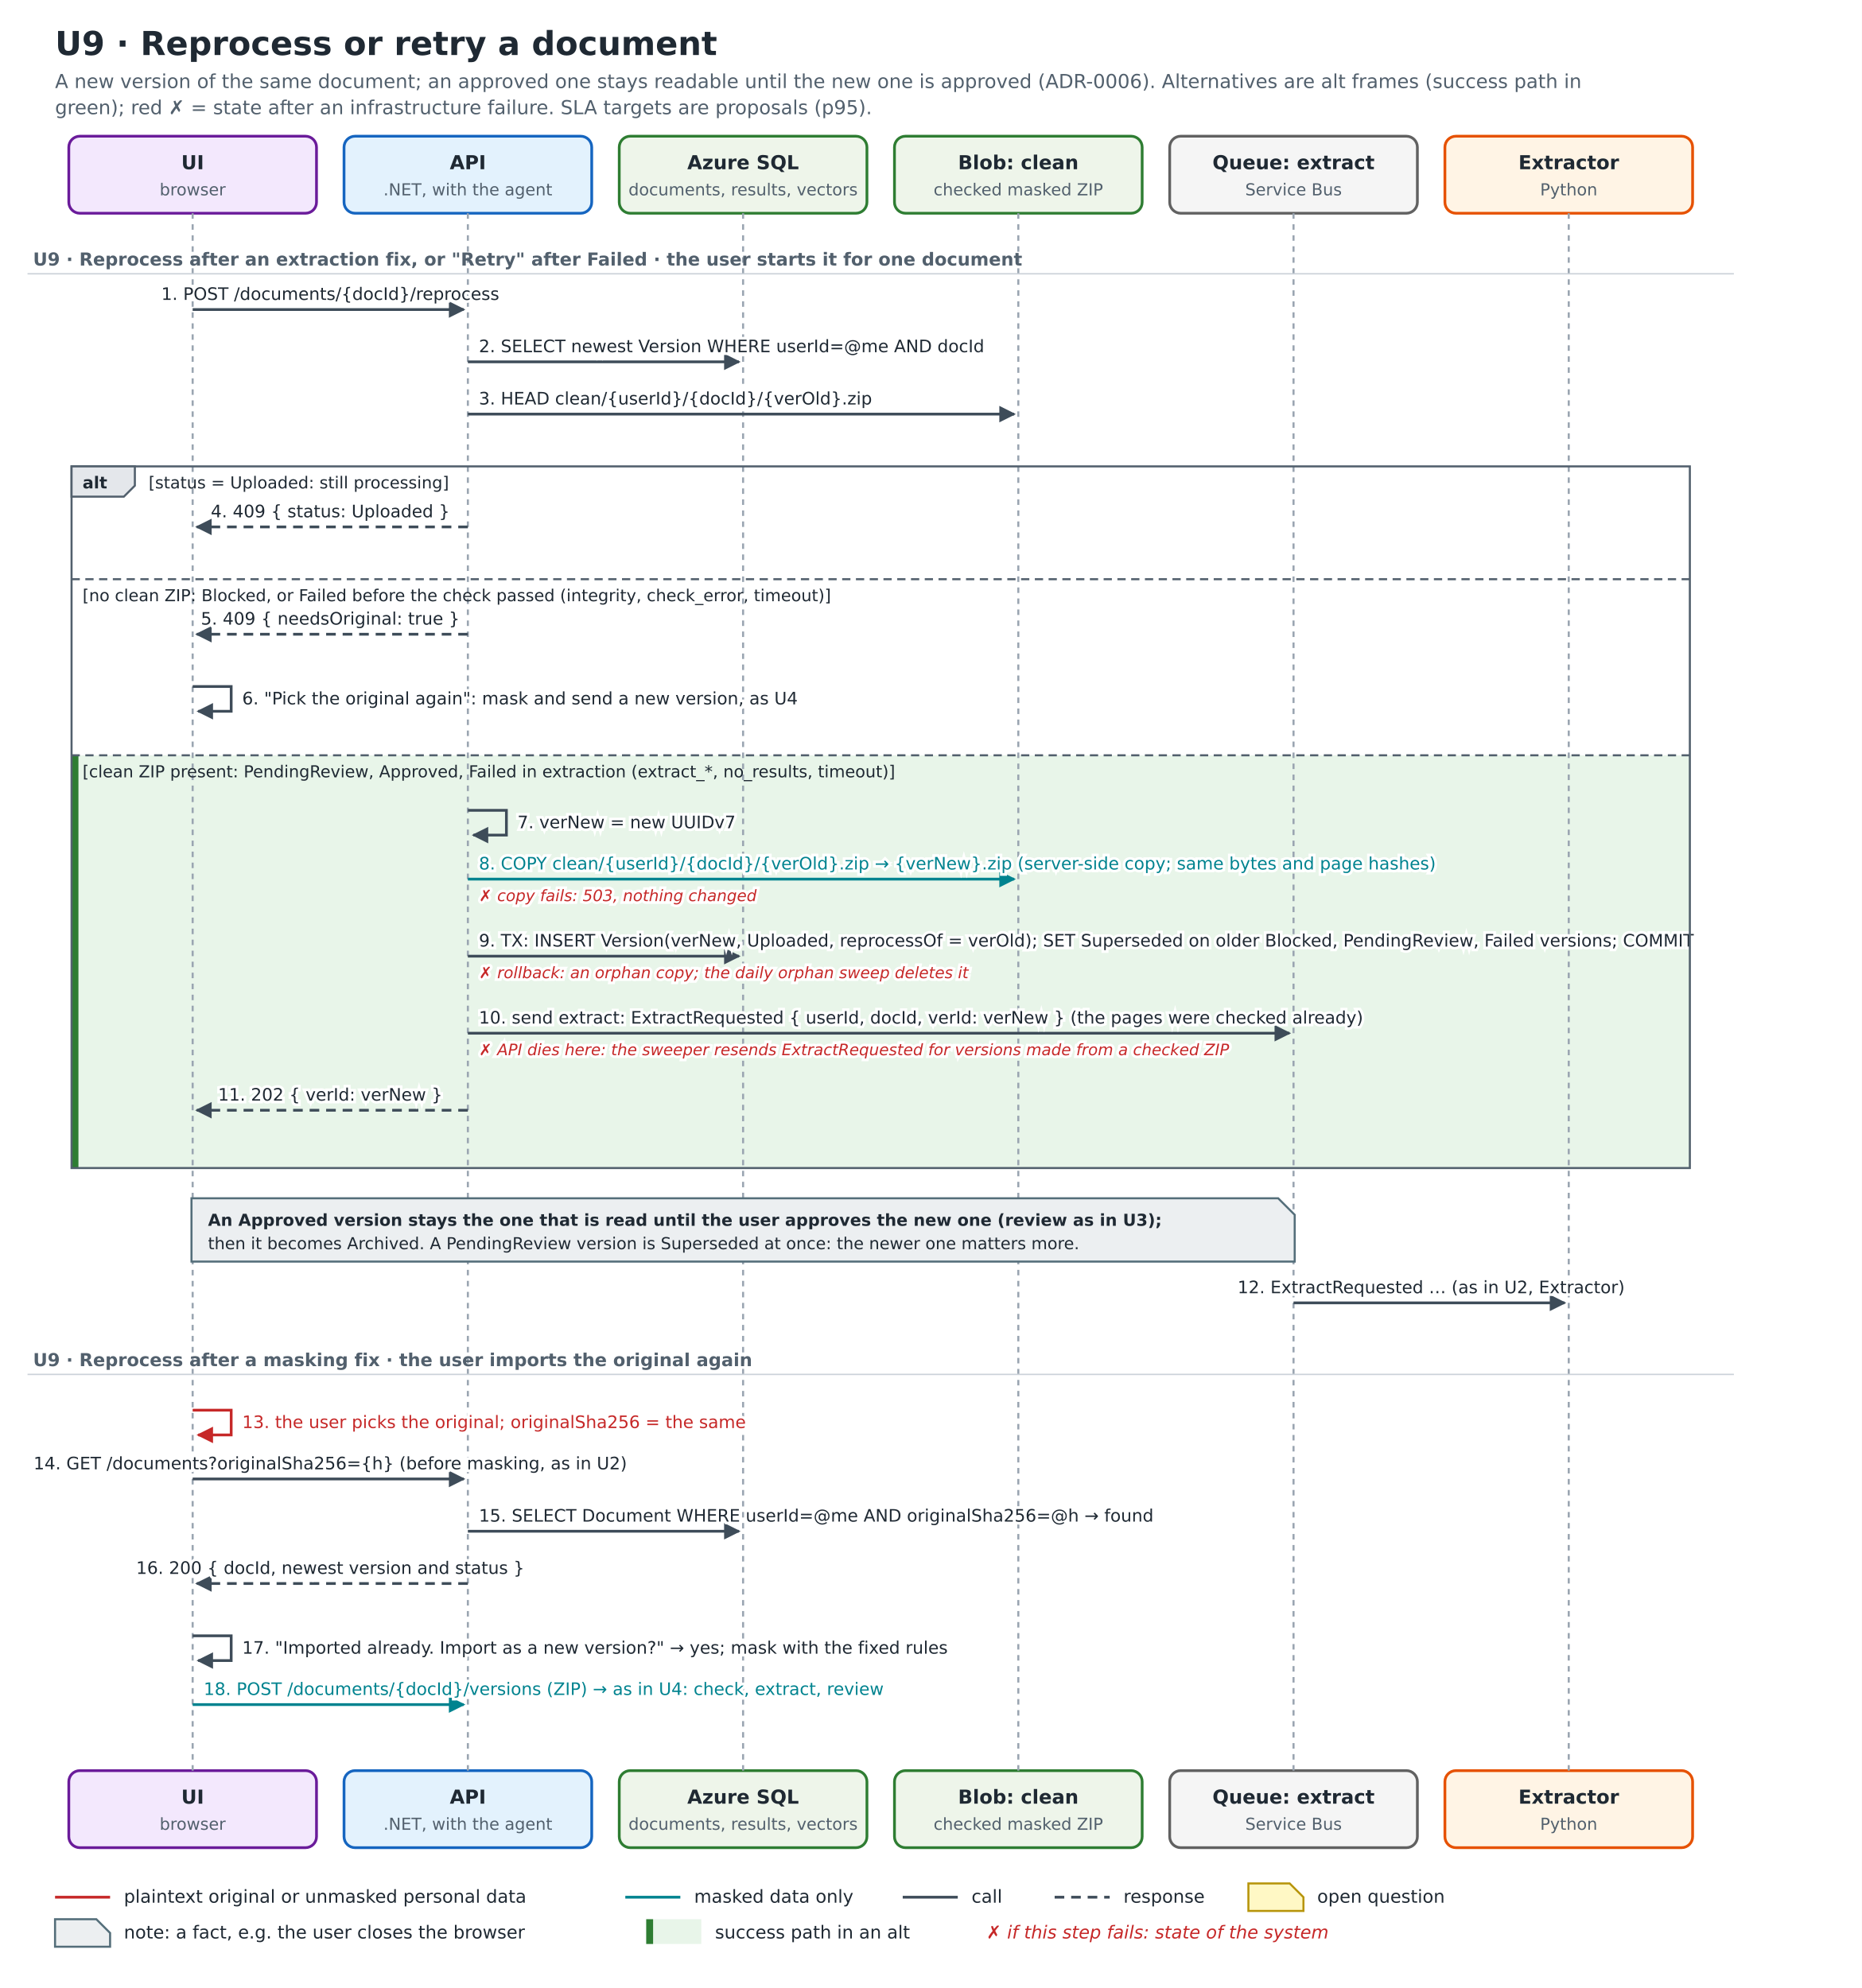
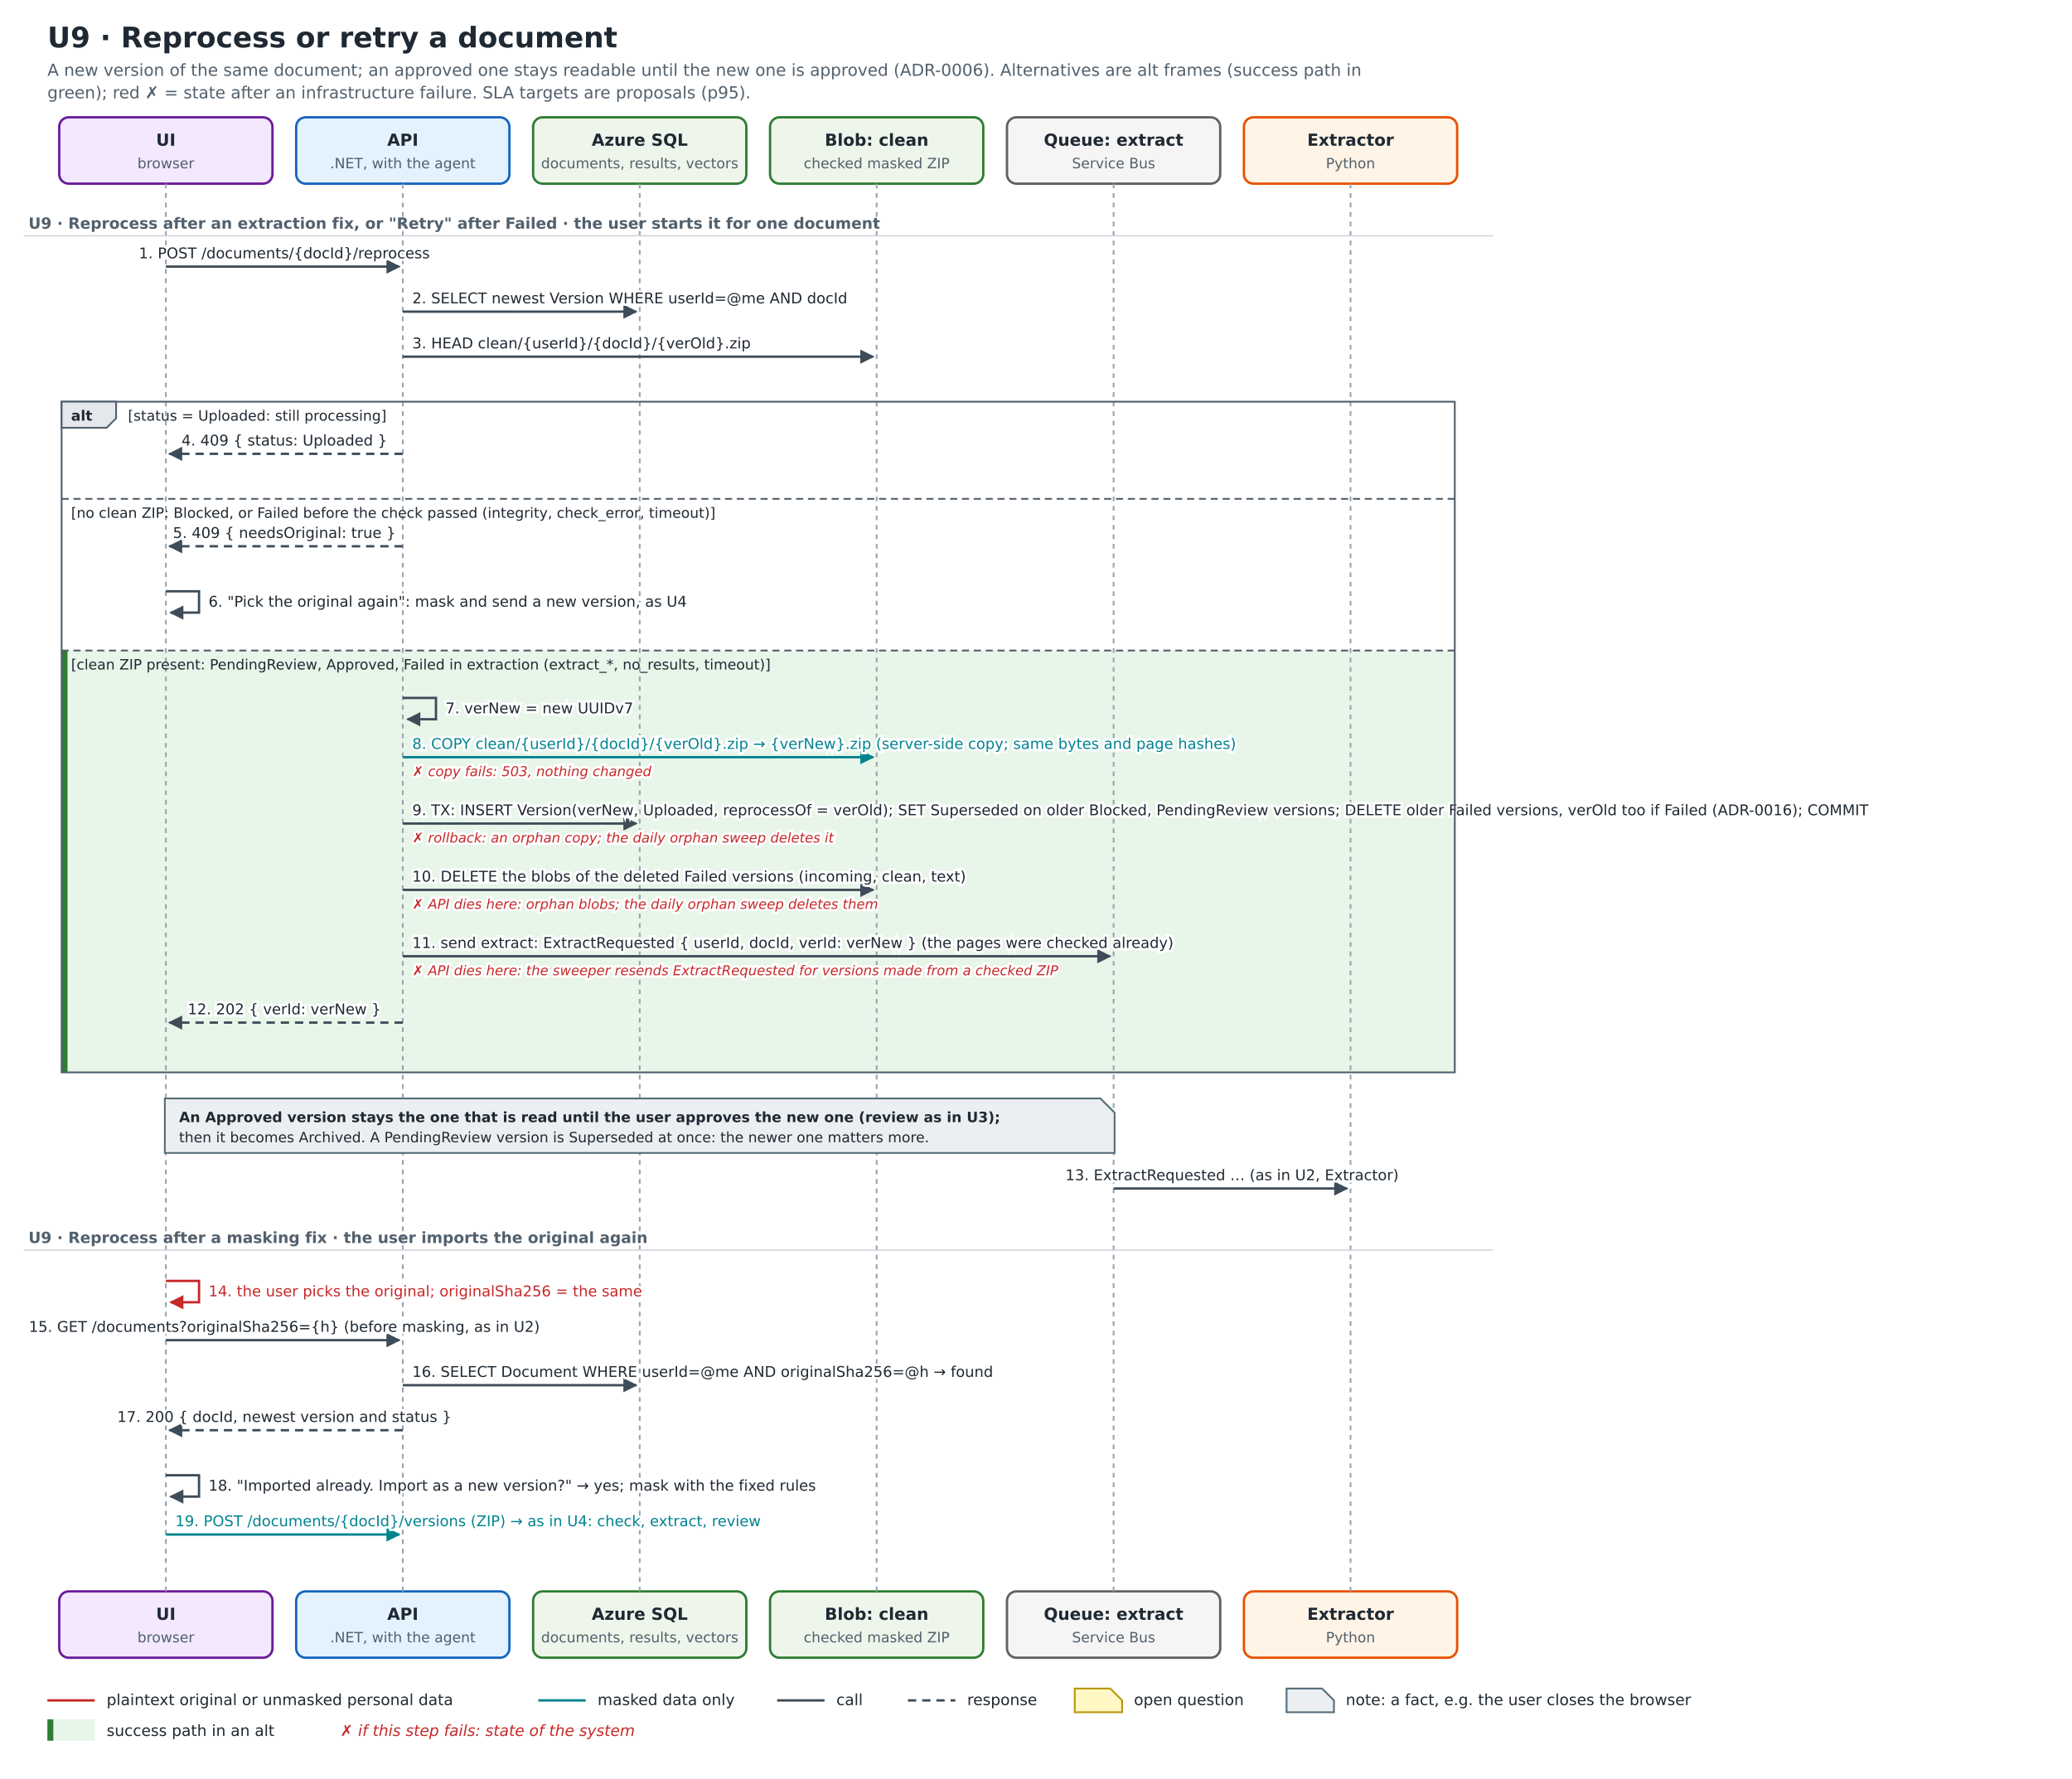
- <svg xmlns="http://www.w3.org/2000/svg" width="1353" height="1445" viewBox="0 0 1353 1445" font-family="DejaVu Sans, Arial, sans-serif">
+ <svg xmlns="http://www.w3.org/2000/svg" width="1749" height="1501" viewBox="0 0 1749 1501" font-family="DejaVu Sans, Arial, sans-serif">
  <defs>
    <marker id="a-raw" viewBox="0 0 10 10" refX="9" refY="5" markerWidth="6" markerHeight="6" orient="auto-start-reverse">
      <path d="M0 0 L10 5 L0 10 z" fill="#c62828" />
    </marker>
    <marker id="a-masked" viewBox="0 0 10 10" refX="9" refY="5" markerWidth="6" markerHeight="6" orient="auto-start-reverse">
      <path d="M0 0 L10 5 L0 10 z" fill="#00838f" />
    </marker>
    <marker id="a-normal" viewBox="0 0 10 10" refX="9" refY="5" markerWidth="6" markerHeight="6" orient="auto-start-reverse">
      <path d="M0 0 L10 5 L0 10 z" fill="#3e4c59" />
    </marker>
  </defs>
  <rect width="100%" height="100%" fill="#ffffff" />
  <text x="40" y="40" font-size="24" font-weight="bold" fill="#1f2933">U9 · Reprocess or retry a document</text>
  <text x="40" y="64" font-size="14" fill="#52606d">A new version of the same document; an approved one stays readable until the new one is approved (ADR-0006). Alternatives are alt frames (success path in</text>
  <text x="40" y="83" font-size="14" fill="#52606d">green); red ✗ = state after an infrastructure failure. SLA targets are proposals (p95).</text>
  <rect x="52" y="339" width="1176" height="82" fill="#ffffff" />
  <rect x="52" y="421" width="1176" height="128" fill="#ffffff" />
-   <rect x="52" y="549" width="1176" height="300" fill="#e8f5e9" />
-   <rect x="52" y="549" width="5" height="300" fill="#2e7d32" />
+   <rect x="52" y="549" width="1176" height="356" fill="#e8f5e9" />
+   <rect x="52" y="549" width="5" height="356" fill="#2e7d32" />
  <rect x="50" y="99" width="180" height="56" rx="8" fill="#f3e8fd" stroke="#6a1b9a" stroke-width="2" />
  <text x="140" y="123" text-anchor="middle" font-size="14" font-weight="bold" fill="#1f2933">UI</text>
  <text x="140" y="142" text-anchor="middle" font-size="12" fill="#52606d">browser</text>
-   <rect x="50" y="1287" width="180" height="56" rx="8" fill="#f3e8fd" stroke="#6a1b9a" stroke-width="2" />
-   <text x="140" y="1311" text-anchor="middle" font-size="14" font-weight="bold" fill="#1f2933">UI</text>
-   <text x="140" y="1330" text-anchor="middle" font-size="12" fill="#52606d">browser</text>
-   <line x1="140" y1="155" x2="140" y2="1287" stroke="#9aa5b1" stroke-width="1.5" stroke-dasharray="4 4" />
+   <rect x="50" y="1343" width="180" height="56" rx="8" fill="#f3e8fd" stroke="#6a1b9a" stroke-width="2" />
+   <text x="140" y="1367" text-anchor="middle" font-size="14" font-weight="bold" fill="#1f2933">UI</text>
+   <text x="140" y="1386" text-anchor="middle" font-size="12" fill="#52606d">browser</text>
+   <line x1="140" y1="155" x2="140" y2="1343" stroke="#9aa5b1" stroke-width="1.5" stroke-dasharray="4 4" />
  <rect x="250" y="99" width="180" height="56" rx="8" fill="#e3f2fd" stroke="#1565c0" stroke-width="2" />
  <text x="340" y="123" text-anchor="middle" font-size="14" font-weight="bold" fill="#1f2933">API</text>
  <text x="340" y="142" text-anchor="middle" font-size="12" fill="#52606d">.NET, with the agent</text>
-   <rect x="250" y="1287" width="180" height="56" rx="8" fill="#e3f2fd" stroke="#1565c0" stroke-width="2" />
-   <text x="340" y="1311" text-anchor="middle" font-size="14" font-weight="bold" fill="#1f2933">API</text>
-   <text x="340" y="1330" text-anchor="middle" font-size="12" fill="#52606d">.NET, with the agent</text>
-   <line x1="340" y1="155" x2="340" y2="1287" stroke="#9aa5b1" stroke-width="1.5" stroke-dasharray="4 4" />
+   <rect x="250" y="1343" width="180" height="56" rx="8" fill="#e3f2fd" stroke="#1565c0" stroke-width="2" />
+   <text x="340" y="1367" text-anchor="middle" font-size="14" font-weight="bold" fill="#1f2933">API</text>
+   <text x="340" y="1386" text-anchor="middle" font-size="12" fill="#52606d">.NET, with the agent</text>
+   <line x1="340" y1="155" x2="340" y2="1343" stroke="#9aa5b1" stroke-width="1.5" stroke-dasharray="4 4" />
  <rect x="450" y="99" width="180" height="56" rx="8" fill="#eef5ea" stroke="#2e7d32" stroke-width="2" />
  <text x="540" y="123" text-anchor="middle" font-size="14" font-weight="bold" fill="#1f2933">Azure SQL</text>
  <text x="540" y="142" text-anchor="middle" font-size="12" fill="#52606d">documents, results, vectors</text>
-   <rect x="450" y="1287" width="180" height="56" rx="8" fill="#eef5ea" stroke="#2e7d32" stroke-width="2" />
-   <text x="540" y="1311" text-anchor="middle" font-size="14" font-weight="bold" fill="#1f2933">Azure SQL</text>
-   <text x="540" y="1330" text-anchor="middle" font-size="12" fill="#52606d">documents, results, vectors</text>
-   <line x1="540" y1="155" x2="540" y2="1287" stroke="#9aa5b1" stroke-width="1.5" stroke-dasharray="4 4" />
+   <rect x="450" y="1343" width="180" height="56" rx="8" fill="#eef5ea" stroke="#2e7d32" stroke-width="2" />
+   <text x="540" y="1367" text-anchor="middle" font-size="14" font-weight="bold" fill="#1f2933">Azure SQL</text>
+   <text x="540" y="1386" text-anchor="middle" font-size="12" fill="#52606d">documents, results, vectors</text>
+   <line x1="540" y1="155" x2="540" y2="1343" stroke="#9aa5b1" stroke-width="1.5" stroke-dasharray="4 4" />
  <rect x="650" y="99" width="180" height="56" rx="8" fill="#eef5ea" stroke="#2e7d32" stroke-width="2" />
  <text x="740" y="123" text-anchor="middle" font-size="14" font-weight="bold" fill="#1f2933">Blob: clean</text>
  <text x="740" y="142" text-anchor="middle" font-size="12" fill="#52606d">checked masked ZIP</text>
-   <rect x="650" y="1287" width="180" height="56" rx="8" fill="#eef5ea" stroke="#2e7d32" stroke-width="2" />
-   <text x="740" y="1311" text-anchor="middle" font-size="14" font-weight="bold" fill="#1f2933">Blob: clean</text>
-   <text x="740" y="1330" text-anchor="middle" font-size="12" fill="#52606d">checked masked ZIP</text>
-   <line x1="740" y1="155" x2="740" y2="1287" stroke="#9aa5b1" stroke-width="1.5" stroke-dasharray="4 4" />
+   <rect x="650" y="1343" width="180" height="56" rx="8" fill="#eef5ea" stroke="#2e7d32" stroke-width="2" />
+   <text x="740" y="1367" text-anchor="middle" font-size="14" font-weight="bold" fill="#1f2933">Blob: clean</text>
+   <text x="740" y="1386" text-anchor="middle" font-size="12" fill="#52606d">checked masked ZIP</text>
+   <line x1="740" y1="155" x2="740" y2="1343" stroke="#9aa5b1" stroke-width="1.5" stroke-dasharray="4 4" />
  <rect x="850" y="99" width="180" height="56" rx="8" fill="#f5f5f5" stroke="#616161" stroke-width="2" />
  <text x="940" y="123" text-anchor="middle" font-size="14" font-weight="bold" fill="#1f2933">Queue: extract</text>
  <text x="940" y="142" text-anchor="middle" font-size="12" fill="#52606d">Service Bus</text>
-   <rect x="850" y="1287" width="180" height="56" rx="8" fill="#f5f5f5" stroke="#616161" stroke-width="2" />
-   <text x="940" y="1311" text-anchor="middle" font-size="14" font-weight="bold" fill="#1f2933">Queue: extract</text>
-   <text x="940" y="1330" text-anchor="middle" font-size="12" fill="#52606d">Service Bus</text>
-   <line x1="940" y1="155" x2="940" y2="1287" stroke="#9aa5b1" stroke-width="1.5" stroke-dasharray="4 4" />
+   <rect x="850" y="1343" width="180" height="56" rx="8" fill="#f5f5f5" stroke="#616161" stroke-width="2" />
+   <text x="940" y="1367" text-anchor="middle" font-size="14" font-weight="bold" fill="#1f2933">Queue: extract</text>
+   <text x="940" y="1386" text-anchor="middle" font-size="12" fill="#52606d">Service Bus</text>
+   <line x1="940" y1="155" x2="940" y2="1343" stroke="#9aa5b1" stroke-width="1.5" stroke-dasharray="4 4" />
  <rect x="1050" y="99" width="180" height="56" rx="8" fill="#fff4e5" stroke="#e65100" stroke-width="2" />
  <text x="1140" y="123" text-anchor="middle" font-size="14" font-weight="bold" fill="#1f2933">Extractor</text>
  <text x="1140" y="142" text-anchor="middle" font-size="12" fill="#52606d">Python</text>
-   <rect x="1050" y="1287" width="180" height="56" rx="8" fill="#fff4e5" stroke="#e65100" stroke-width="2" />
-   <text x="1140" y="1311" text-anchor="middle" font-size="14" font-weight="bold" fill="#1f2933">Extractor</text>
-   <text x="1140" y="1330" text-anchor="middle" font-size="12" fill="#52606d">Python</text>
-   <line x1="1140" y1="155" x2="1140" y2="1287" stroke="#9aa5b1" stroke-width="1.5" stroke-dasharray="4 4" />
+   <rect x="1050" y="1343" width="180" height="56" rx="8" fill="#fff4e5" stroke="#e65100" stroke-width="2" />
+   <text x="1140" y="1367" text-anchor="middle" font-size="14" font-weight="bold" fill="#1f2933">Extractor</text>
+   <text x="1140" y="1386" text-anchor="middle" font-size="12" fill="#52606d">Python</text>
+   <line x1="1140" y1="155" x2="1140" y2="1343" stroke="#9aa5b1" stroke-width="1.5" stroke-dasharray="4 4" />
  <line x1="20" y1="199" x2="1260" y2="199" stroke="#cbd2d9" stroke-width="1" />
  <text x="24" y="193" font-size="13" font-weight="bold" fill="#52606d">U9 · Reprocess after an extraction fix, or "Retry" after Failed · the user starts it for one document</text>
  <line x1="140" y1="225" x2="337" y2="225" stroke="#3e4c59" stroke-width="2" marker-end="url(#a-normal)" />
  <text x="240" y="218" text-anchor="middle" font-size="12.5" fill="#1f2933" paint-order="stroke" stroke="#ffffff" stroke-width="4">1. POST /documents/{docId}/reprocess</text>
  <line x1="340" y1="263" x2="537" y2="263" stroke="#3e4c59" stroke-width="2" marker-end="url(#a-normal)" />
  <text x="348" y="256" text-anchor="start" font-size="12.5" fill="#1f2933" paint-order="stroke" stroke="#ffffff" stroke-width="4">2. SELECT newest Version WHERE userId=@me AND docId</text>
  <line x1="340" y1="301" x2="737" y2="301" stroke="#3e4c59" stroke-width="2" marker-end="url(#a-normal)" />
  <text x="348" y="294" text-anchor="start" font-size="12.5" fill="#1f2933" paint-order="stroke" stroke="#ffffff" stroke-width="4">3. HEAD clean/{userId}/{docId}/{verOld}.zip</text>
  <line x1="340" y1="383" x2="143" y2="383" stroke="#3e4c59" stroke-width="2" stroke-dasharray="7 5" marker-end="url(#a-normal)" />
  <text x="240" y="376" text-anchor="middle" font-size="12.5" fill="#1f2933" paint-order="stroke" stroke="#ffffff" stroke-width="4">4. 409 { status: Uploaded }</text>
  <line x1="340" y1="461" x2="143" y2="461" stroke="#3e4c59" stroke-width="2" stroke-dasharray="7 5" marker-end="url(#a-normal)" />
  <text x="240" y="454" text-anchor="middle" font-size="12.5" fill="#1f2933" paint-order="stroke" stroke="#ffffff" stroke-width="4">5. 409 { needsOriginal: true }</text>
  <path d="M140 499 h28 v18 h-24" fill="none" stroke="#3e4c59" stroke-width="2" marker-end="url(#a-normal)" />
  <text x="176" y="512" font-size="12.5" fill="#1f2933" paint-order="stroke" stroke="#ffffff" stroke-width="4">6. "Pick the original again": mask and send a new version, as U4</text>
  <path d="M340 589 h28 v18 h-24" fill="none" stroke="#3e4c59" stroke-width="2" marker-end="url(#a-normal)" />
  <text x="376" y="602" font-size="12.5" fill="#1f2933" paint-order="stroke" stroke="#ffffff" stroke-width="4">7. verNew = new UUIDv7</text>
  <line x1="340" y1="639" x2="737" y2="639" stroke="#00838f" stroke-width="2" marker-end="url(#a-masked)" />
  <text x="348" y="632" text-anchor="start" font-size="12.5" fill="#00838f" paint-order="stroke" stroke="#ffffff" stroke-width="4">8. COPY clean/{userId}/{docId}/{verOld}.zip → {verNew}.zip  (server-side copy; same bytes and page hashes)</text>
  <text x="348" y="655" text-anchor="start" font-size="11.5" font-style="italic" fill="#c62828" paint-order="stroke" stroke="#ffffff" stroke-width="4">✗ copy fails: 503, nothing changed</text>
  <line x1="340" y1="695" x2="537" y2="695" stroke="#3e4c59" stroke-width="2" marker-end="url(#a-normal)" />
-   <text x="348" y="688" text-anchor="start" font-size="12.5" fill="#1f2933" paint-order="stroke" stroke="#ffffff" stroke-width="4">9. TX: INSERT Version(verNew, Uploaded, reprocessOf = verOld); SET Superseded on older Blocked, PendingReview, Failed versions; COMMIT</text>
+   <text x="348" y="688" text-anchor="start" font-size="12.5" fill="#1f2933" paint-order="stroke" stroke="#ffffff" stroke-width="4">9. TX: INSERT Version(verNew, Uploaded, reprocessOf = verOld); SET Superseded on older Blocked, PendingReview versions; DELETE older Failed versions, verOld too if Failed (ADR-0016); COMMIT</text>
  <text x="348" y="711" text-anchor="start" font-size="11.5" font-style="italic" fill="#c62828" paint-order="stroke" stroke="#ffffff" stroke-width="4">✗ rollback: an orphan copy; the daily orphan sweep deletes it</text>
-   <line x1="340" y1="751" x2="937" y2="751" stroke="#3e4c59" stroke-width="2" marker-end="url(#a-normal)" />
-   <text x="348" y="744" text-anchor="start" font-size="12.5" fill="#1f2933" paint-order="stroke" stroke="#ffffff" stroke-width="4">10. send extract: ExtractRequested { userId, docId, verId: verNew }  (the pages were checked already)</text>
-   <text x="348" y="767" text-anchor="start" font-size="11.5" font-style="italic" fill="#c62828" paint-order="stroke" stroke="#ffffff" stroke-width="4">✗ API dies here: the sweeper resends ExtractRequested for versions made from a checked ZIP</text>
-   <line x1="340" y1="807" x2="143" y2="807" stroke="#3e4c59" stroke-width="2" stroke-dasharray="7 5" marker-end="url(#a-normal)" />
-   <text x="240" y="800" text-anchor="middle" font-size="12.5" fill="#1f2933" paint-order="stroke" stroke="#ffffff" stroke-width="4">11. 202 { verId: verNew }</text>
-   <rect x="52" y="339" width="1176" height="510" fill="none" stroke="#52606d" stroke-width="1.5" />
+   <line x1="340" y1="751" x2="737" y2="751" stroke="#3e4c59" stroke-width="2" marker-end="url(#a-normal)" />
+   <text x="348" y="744" text-anchor="start" font-size="12.5" fill="#1f2933" paint-order="stroke" stroke="#ffffff" stroke-width="4">10. DELETE the blobs of the deleted Failed versions (incoming, clean, text)</text>
+   <text x="348" y="767" text-anchor="start" font-size="11.5" font-style="italic" fill="#c62828" paint-order="stroke" stroke="#ffffff" stroke-width="4">✗ API dies here: orphan blobs; the daily orphan sweep deletes them</text>
+   <line x1="340" y1="807" x2="937" y2="807" stroke="#3e4c59" stroke-width="2" marker-end="url(#a-normal)" />
+   <text x="348" y="800" text-anchor="start" font-size="12.5" fill="#1f2933" paint-order="stroke" stroke="#ffffff" stroke-width="4">11. send extract: ExtractRequested { userId, docId, verId: verNew }  (the pages were checked already)</text>
+   <text x="348" y="823" text-anchor="start" font-size="11.5" font-style="italic" fill="#c62828" paint-order="stroke" stroke="#ffffff" stroke-width="4">✗ API dies here: the sweeper resends ExtractRequested for versions made from a checked ZIP</text>
+   <line x1="340" y1="863" x2="143" y2="863" stroke="#3e4c59" stroke-width="2" stroke-dasharray="7 5" marker-end="url(#a-normal)" />
+   <text x="240" y="856" text-anchor="middle" font-size="12.5" fill="#1f2933" paint-order="stroke" stroke="#ffffff" stroke-width="4">12. 202 { verId: verNew }</text>
+   <rect x="52" y="339" width="1176" height="566" fill="none" stroke="#52606d" stroke-width="1.5" />
  <path d="M52 339 h46 v14 l-8 8 h-38 z" fill="#e4e7eb" stroke="#52606d" stroke-width="1.5" />
  <text x="60" y="355" font-size="12" font-weight="bold" fill="#1f2933">alt</text>
  <text x="108" y="355" font-size="12" fill="#1f2933">[status = Uploaded: still processing]</text>
  <line x1="52" y1="421" x2="1228" y2="421" stroke="#52606d" stroke-width="1.5" stroke-dasharray="6 4" />
  <text x="60" y="437" font-size="12" fill="#1f2933">[no clean ZIP: Blocked, or Failed before the check passed (integrity, check_error, timeout)]</text>
  <line x1="52" y1="549" x2="1228" y2="549" stroke="#52606d" stroke-width="1.5" stroke-dasharray="6 4" />
  <text x="60" y="565" font-size="12" fill="#1f2933">[clean ZIP present: PendingReview, Approved, Failed in extraction (extract_*, no_results, timeout)]</text>
-   <path d="M139.15 871 h789.7 l12 12 v34 h-801.7 z" fill="#eceff1" stroke="#546e7a" stroke-width="1.5" />
-   <text x="151.15" y="891" font-size="12" fill="#1f2933" font-weight="bold">An Approved version stays the one that is read until the user approves the new one (review as in U3);</text>
-   <text x="151.15" y="908" font-size="12" fill="#1f2933">then it becomes Archived. A PendingReview version is Superseded at once: the newer one matters more.</text>
-   <line x1="940" y1="947" x2="1137" y2="947" stroke="#3e4c59" stroke-width="2" marker-end="url(#a-normal)" />
-   <text x="1040" y="940" text-anchor="middle" font-size="12.5" fill="#1f2933" paint-order="stroke" stroke="#ffffff" stroke-width="4">12. ExtractRequested … (as in U2, Extractor)</text>
-   <line x1="20" y1="999" x2="1260" y2="999" stroke="#cbd2d9" stroke-width="1" />
-   <text x="24" y="993" font-size="13" font-weight="bold" fill="#52606d">U9 · Reprocess after a masking fix · the user imports the original again</text>
-   <path d="M140 1025 h28 v18 h-24" fill="none" stroke="#c62828" stroke-width="2" marker-end="url(#a-raw)" />
-   <text x="176" y="1038" font-size="12.5" fill="#c62828" paint-order="stroke" stroke="#ffffff" stroke-width="4">13. the user picks the original; originalSha256 = the same</text>
-   <line x1="140" y1="1075" x2="337" y2="1075" stroke="#3e4c59" stroke-width="2" marker-end="url(#a-normal)" />
-   <text x="240" y="1068" text-anchor="middle" font-size="12.5" fill="#1f2933" paint-order="stroke" stroke="#ffffff" stroke-width="4">14. GET /documents?originalSha256={h}  (before masking, as in U2)</text>
-   <line x1="340" y1="1113" x2="537" y2="1113" stroke="#3e4c59" stroke-width="2" marker-end="url(#a-normal)" />
-   <text x="348" y="1106" text-anchor="start" font-size="12.5" fill="#1f2933" paint-order="stroke" stroke="#ffffff" stroke-width="4">15. SELECT Document WHERE userId=@me AND originalSha256=@h → found</text>
-   <line x1="340" y1="1151" x2="143" y2="1151" stroke="#3e4c59" stroke-width="2" stroke-dasharray="7 5" marker-end="url(#a-normal)" />
-   <text x="240" y="1144" text-anchor="middle" font-size="12.5" fill="#1f2933" paint-order="stroke" stroke="#ffffff" stroke-width="4">16. 200 { docId, newest version and status }</text>
-   <path d="M140 1189 h28 v18 h-24" fill="none" stroke="#3e4c59" stroke-width="2" marker-end="url(#a-normal)" />
-   <text x="176" y="1202" font-size="12.5" fill="#1f2933" paint-order="stroke" stroke="#ffffff" stroke-width="4">17. "Imported already. Import as a new version?" → yes; mask with the fixed rules</text>
-   <line x1="140" y1="1239" x2="337" y2="1239" stroke="#00838f" stroke-width="2" marker-end="url(#a-masked)" />
-   <text x="148" y="1232" text-anchor="start" font-size="12.5" fill="#00838f" paint-order="stroke" stroke="#ffffff" stroke-width="4">18. POST /documents/{docId}/versions (ZIP) → as in U4: check, extract, review</text>
-   <line x1="40" y1="1379" x2="80" y2="1379" stroke="#c62828" stroke-width="2" />
-   <text x="90" y="1383" font-size="13" fill="#1f2933">plaintext original or unmasked personal data</text>
-   <line x1="454.4" y1="1379" x2="494.4" y2="1379" stroke="#00838f" stroke-width="2" />
-   <text x="504.4" y="1383" font-size="13" fill="#1f2933">masked data only</text>
-   <line x1="656" y1="1379" x2="696" y2="1379" stroke="#3e4c59" stroke-width="2" />
-   <text x="706" y="1383" font-size="13" fill="#1f2933">call</text>
-   <line x1="766.4" y1="1379" x2="806.4" y2="1379" stroke="#3e4c59" stroke-width="2" stroke-dasharray="7 5" />
-   <text x="816.4" y="1383" font-size="13" fill="#1f2933">response</text>
-   <path d="M907.2 1369 h30 l10 10 v10 h-40 z" fill="#fff8c5" stroke="#b7950b" stroke-width="1.5" />
-   <text x="957.2" y="1383" font-size="13" fill="#1f2933">open question</text>
-   <path d="M40 1395 h30 l10 10 v10 h-40 z" fill="#eceff1" stroke="#546e7a" stroke-width="1.5" />
-   <text x="90" y="1409" font-size="13" fill="#1f2933">note: a fact, e.g. the user closes the browser</text>
-   <rect x="469.6" y="1395" width="40" height="18" fill="#e8f5e9" />
-   <rect x="469.6" y="1395" width="5" height="18" fill="#2e7d32" />
-   <text x="519.6" y="1409" font-size="13" fill="#1f2933">success path in an alt</text>
-   <text x="716.8" y="1409" font-size="13" font-style="italic" fill="#c62828">✗ if this step fails: state of the system</text>
+   <path d="M139.15 927 h789.7 l12 12 v34 h-801.7 z" fill="#eceff1" stroke="#546e7a" stroke-width="1.5" />
+   <text x="151.15" y="947" font-size="12" fill="#1f2933" font-weight="bold">An Approved version stays the one that is read until the user approves the new one (review as in U3);</text>
+   <text x="151.15" y="964" font-size="12" fill="#1f2933">then it becomes Archived. A PendingReview version is Superseded at once: the newer one matters more.</text>
+   <line x1="940" y1="1003" x2="1137" y2="1003" stroke="#3e4c59" stroke-width="2" marker-end="url(#a-normal)" />
+   <text x="1040" y="996" text-anchor="middle" font-size="12.5" fill="#1f2933" paint-order="stroke" stroke="#ffffff" stroke-width="4">13. ExtractRequested … (as in U2, Extractor)</text>
+   <line x1="20" y1="1055" x2="1260" y2="1055" stroke="#cbd2d9" stroke-width="1" />
+   <text x="24" y="1049" font-size="13" font-weight="bold" fill="#52606d">U9 · Reprocess after a masking fix · the user imports the original again</text>
+   <path d="M140 1081 h28 v18 h-24" fill="none" stroke="#c62828" stroke-width="2" marker-end="url(#a-raw)" />
+   <text x="176" y="1094" font-size="12.5" fill="#c62828" paint-order="stroke" stroke="#ffffff" stroke-width="4">14. the user picks the original; originalSha256 = the same</text>
+   <line x1="140" y1="1131" x2="337" y2="1131" stroke="#3e4c59" stroke-width="2" marker-end="url(#a-normal)" />
+   <text x="240" y="1124" text-anchor="middle" font-size="12.5" fill="#1f2933" paint-order="stroke" stroke="#ffffff" stroke-width="4">15. GET /documents?originalSha256={h}  (before masking, as in U2)</text>
+   <line x1="340" y1="1169" x2="537" y2="1169" stroke="#3e4c59" stroke-width="2" marker-end="url(#a-normal)" />
+   <text x="348" y="1162" text-anchor="start" font-size="12.5" fill="#1f2933" paint-order="stroke" stroke="#ffffff" stroke-width="4">16. SELECT Document WHERE userId=@me AND originalSha256=@h → found</text>
+   <line x1="340" y1="1207" x2="143" y2="1207" stroke="#3e4c59" stroke-width="2" stroke-dasharray="7 5" marker-end="url(#a-normal)" />
+   <text x="240" y="1200" text-anchor="middle" font-size="12.5" fill="#1f2933" paint-order="stroke" stroke="#ffffff" stroke-width="4">17. 200 { docId, newest version and status }</text>
+   <path d="M140 1245 h28 v18 h-24" fill="none" stroke="#3e4c59" stroke-width="2" marker-end="url(#a-normal)" />
+   <text x="176" y="1258" font-size="12.5" fill="#1f2933" paint-order="stroke" stroke="#ffffff" stroke-width="4">18. "Imported already. Import as a new version?" → yes; mask with the fixed rules</text>
+   <line x1="140" y1="1295" x2="337" y2="1295" stroke="#00838f" stroke-width="2" marker-end="url(#a-masked)" />
+   <text x="148" y="1288" text-anchor="start" font-size="12.5" fill="#00838f" paint-order="stroke" stroke="#ffffff" stroke-width="4">19. POST /documents/{docId}/versions (ZIP) → as in U4: check, extract, review</text>
+   <line x1="40" y1="1435" x2="80" y2="1435" stroke="#c62828" stroke-width="2" />
+   <text x="90" y="1439" font-size="13" fill="#1f2933">plaintext original or unmasked personal data</text>
+   <line x1="454.4" y1="1435" x2="494.4" y2="1435" stroke="#00838f" stroke-width="2" />
+   <text x="504.4" y="1439" font-size="13" fill="#1f2933">masked data only</text>
+   <line x1="656" y1="1435" x2="696" y2="1435" stroke="#3e4c59" stroke-width="2" />
+   <text x="706" y="1439" font-size="13" fill="#1f2933">call</text>
+   <line x1="766.4" y1="1435" x2="806.4" y2="1435" stroke="#3e4c59" stroke-width="2" stroke-dasharray="7 5" />
+   <text x="816.4" y="1439" font-size="13" fill="#1f2933">response</text>
+   <path d="M907.2 1425 h30 l10 10 v10 h-40 z" fill="#fff8c5" stroke="#b7950b" stroke-width="1.5" />
+   <text x="957.2" y="1439" font-size="13" fill="#1f2933">open question</text>
+   <path d="M1086 1425 h30 l10 10 v10 h-40 z" fill="#eceff1" stroke="#546e7a" stroke-width="1.5" />
+   <text x="1136" y="1439" font-size="13" fill="#1f2933">note: a fact, e.g. the user closes the browser</text>
+   <rect x="40" y="1451" width="40" height="18" fill="#e8f5e9" />
+   <rect x="40" y="1451" width="5" height="18" fill="#2e7d32" />
+   <text x="90" y="1465" font-size="13" fill="#1f2933">success path in an alt</text>
+   <text x="287.2" y="1465" font-size="13" font-style="italic" fill="#c62828">✗ if this step fails: state of the system</text>
</svg>
